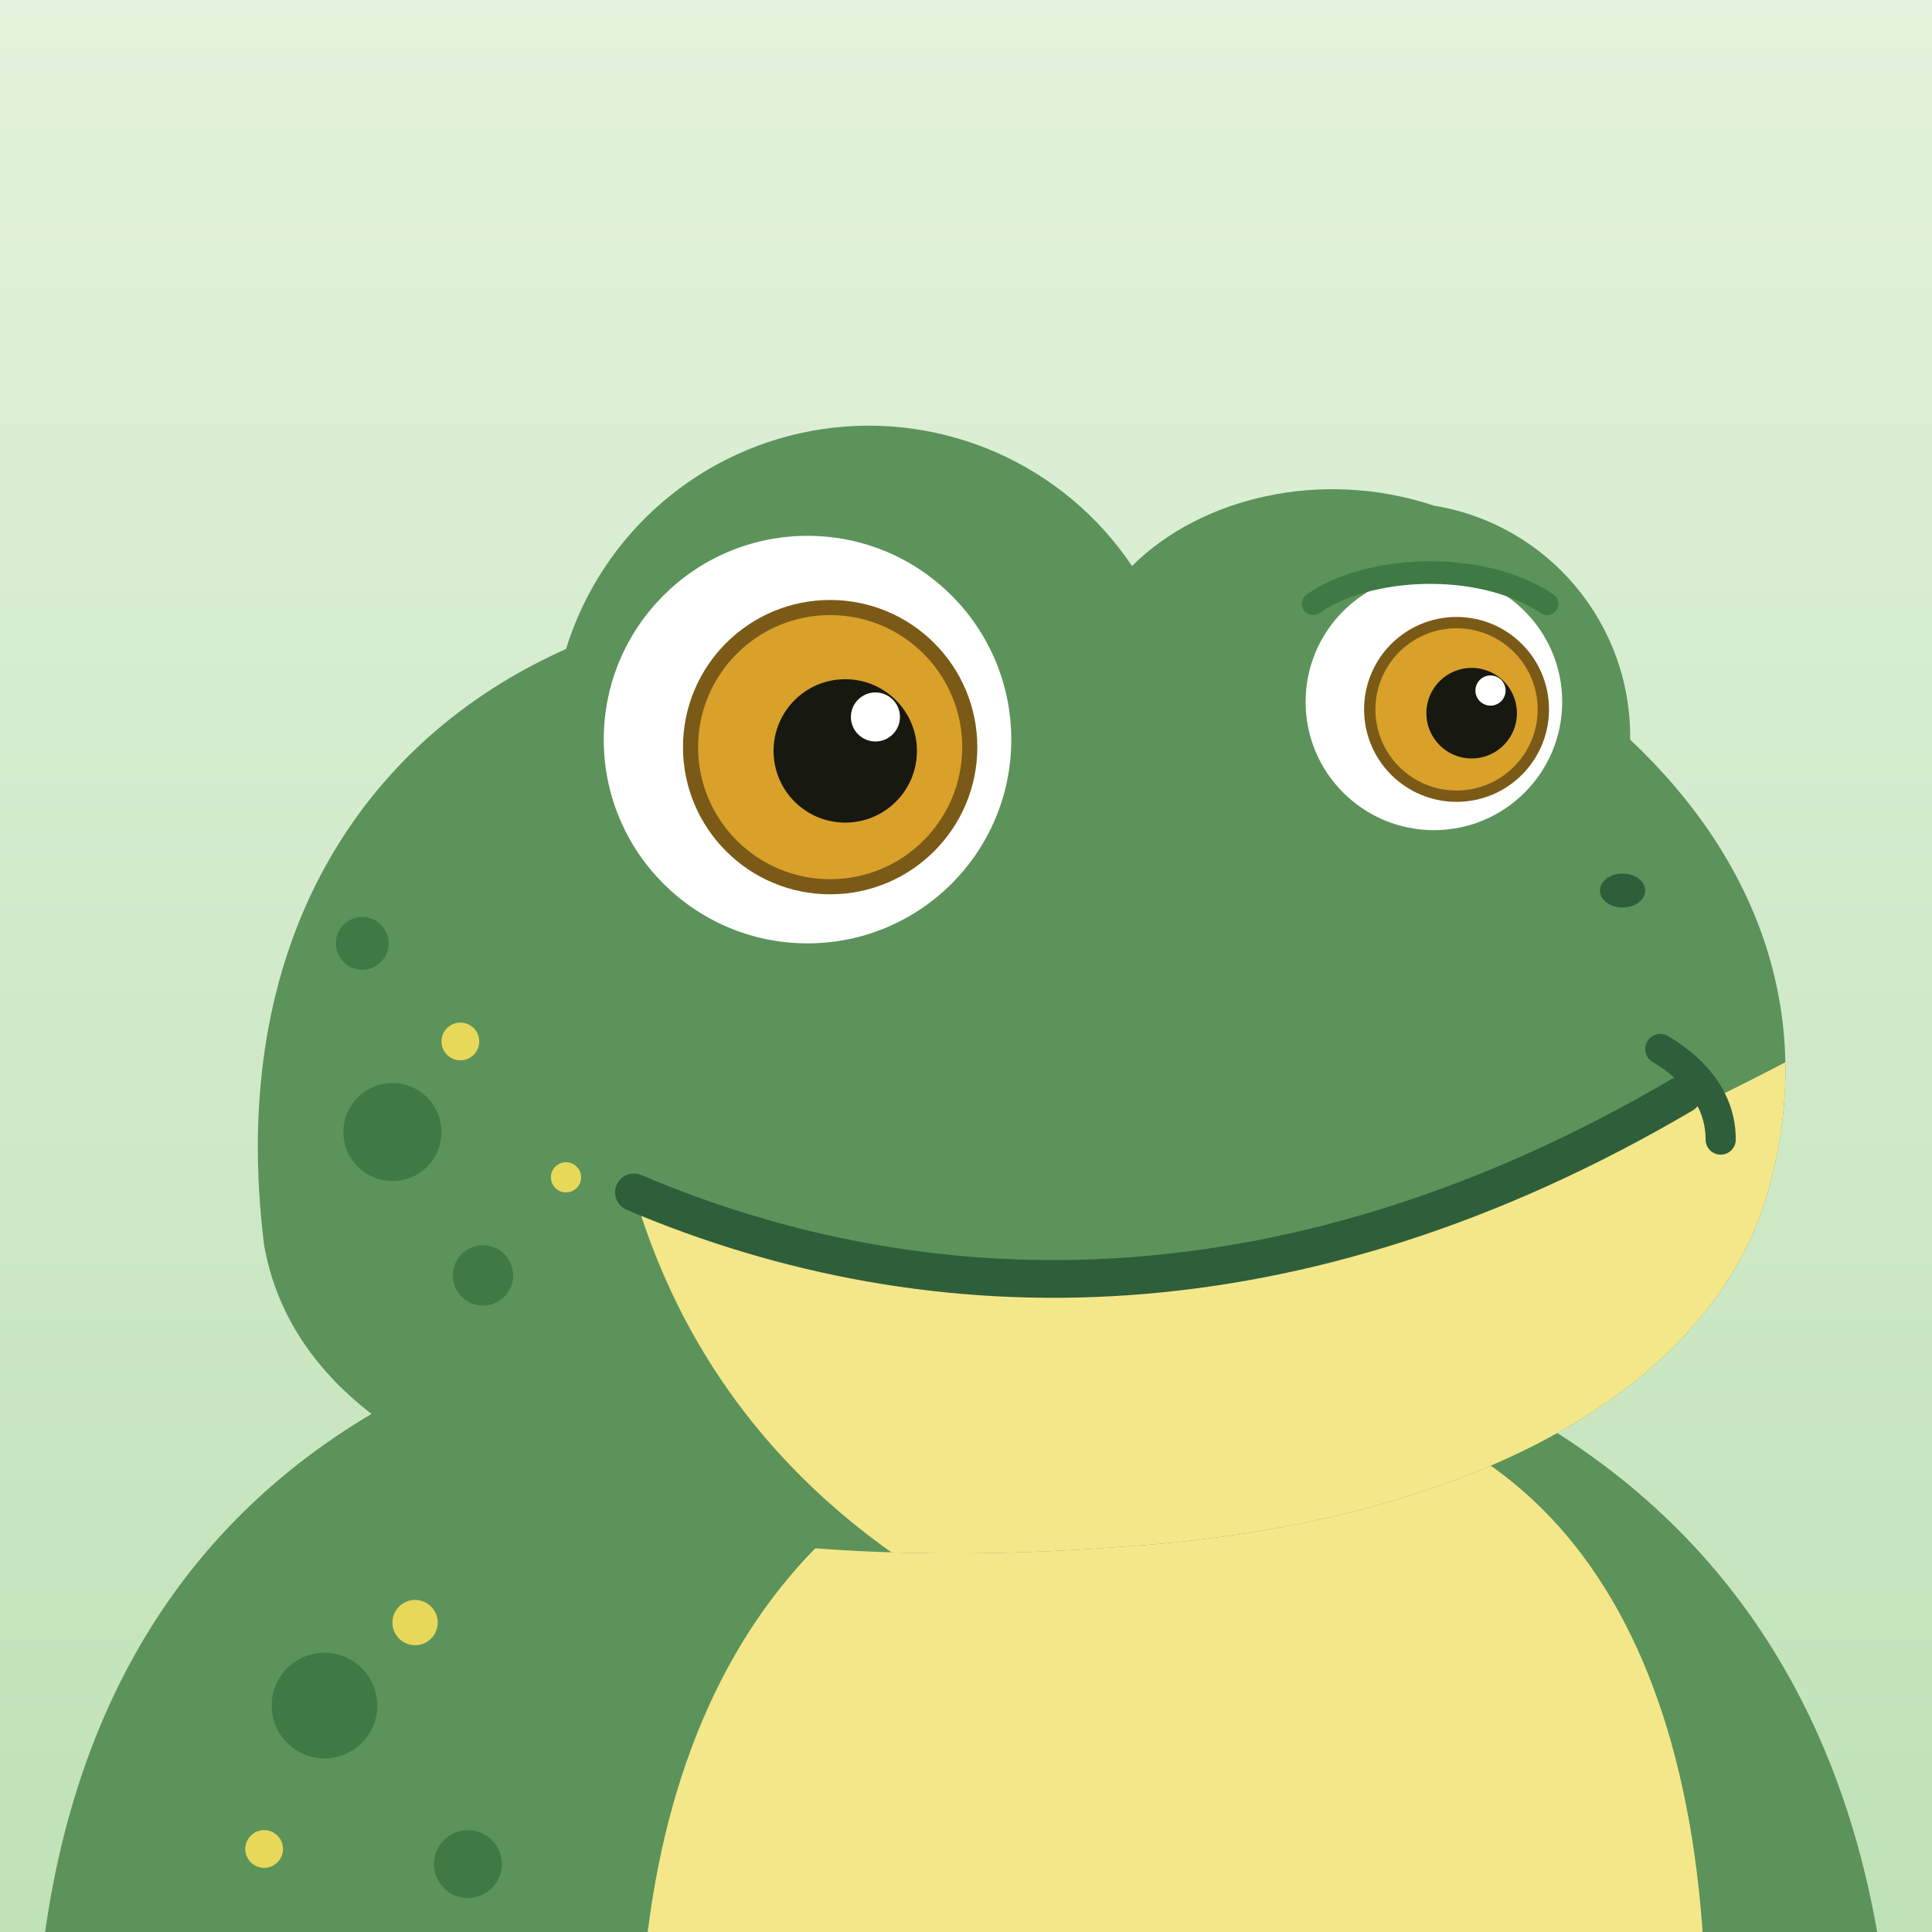
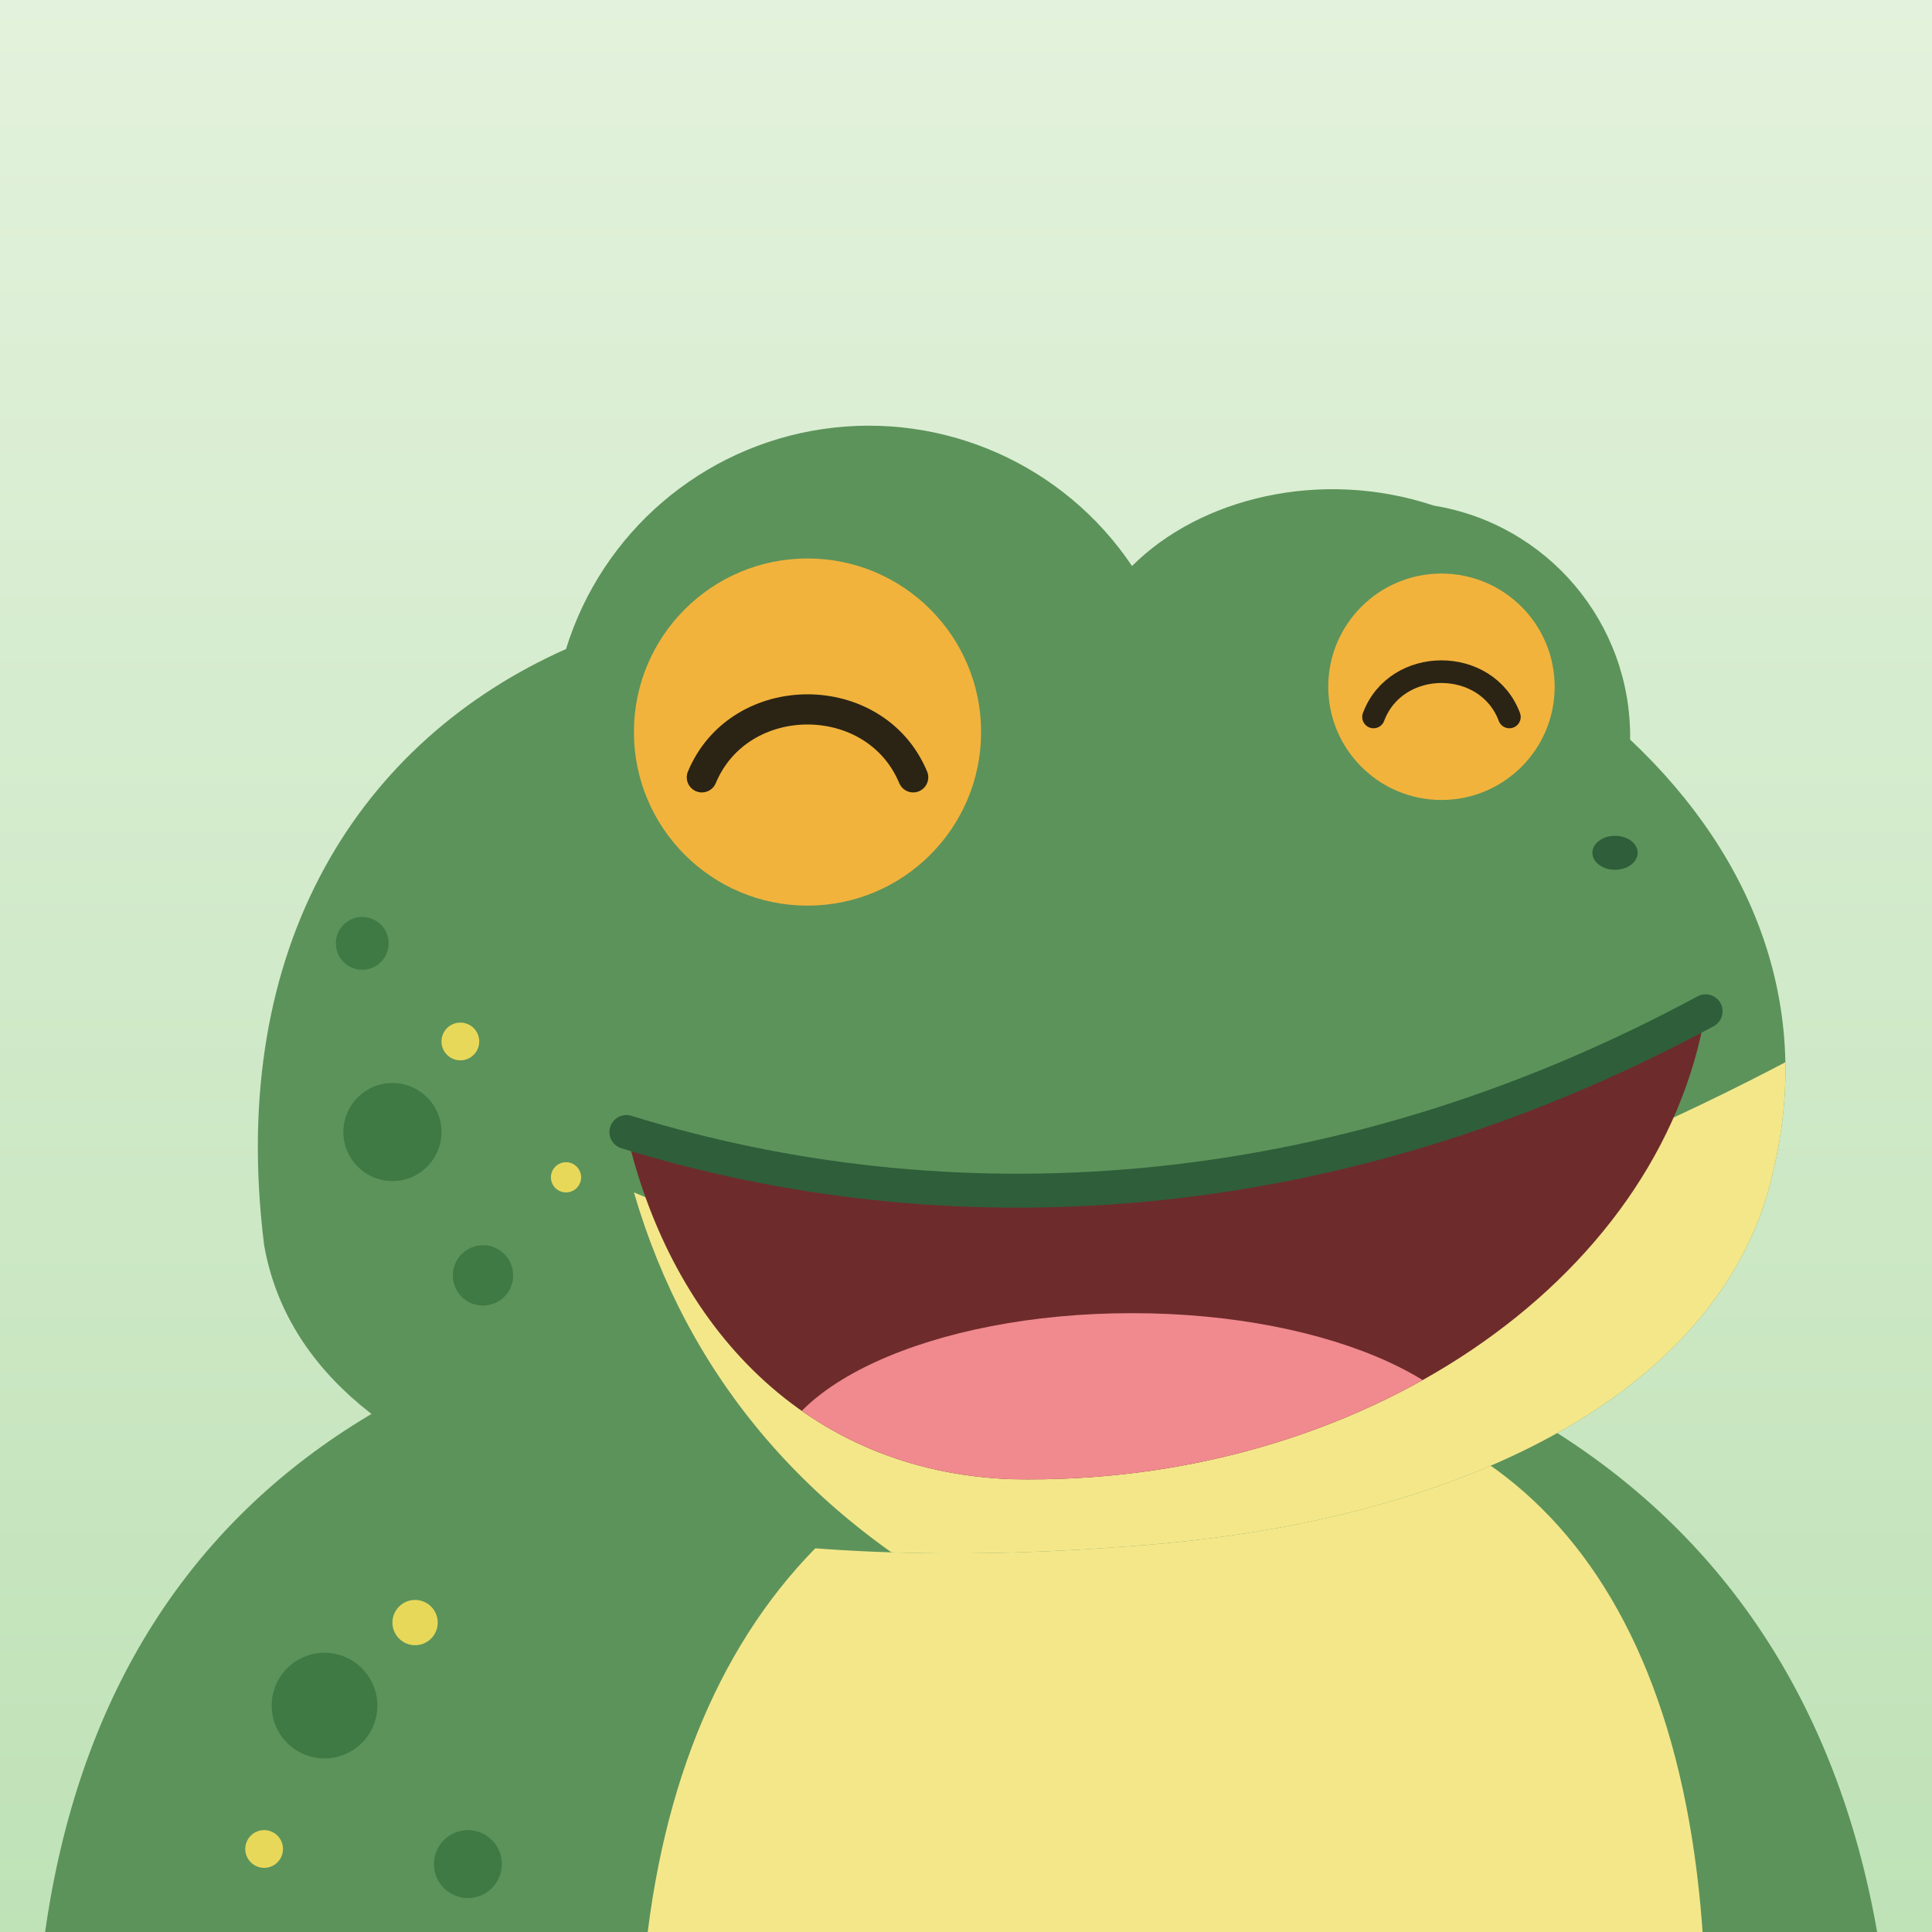
<svg xmlns="http://www.w3.org/2000/svg" viewBox="0 0 512 512">
  <defs>
    <clipPath id="badge">
      <rect width="512" height="512" />
    </clipPath>
    <linearGradient id="lily" x1="0" y1="0" x2="0" y2="1">
      <stop offset="0" stop-color="#E3F2DC" />
      <stop offset="1" stop-color="#BFE2B7" />
    </linearGradient>
    <clipPath id="headc">
      <path id="headp" d="M70 330 C60 250 96 196 150 172 A84 84 0 0 1 300 150 C318 132 350 124 380 134 A62 62 0 0 1 432 196 C466 228 480 268 470 310 C458 366 392 404 296 410 C190 418 82 398 70 330 Z" />
    </clipPath>
  </defs>
  <g clip-path="url(#badge)">
    <rect width="512" height="512" fill="url(#lily)" />
    <path d="M10 530 C20 400 110 340 250 340 C390 340 486 400 500 530 Z" fill="#5C935A" />
    <path d="M170 530 C176 430 230 372 320 368 C400 366 450 420 452 530 Z" fill="#F4E78A" />
    <g fill="#3F7A45">
      <circle cx="86" cy="452" r="14" />
      <circle cx="124" cy="494" r="9" />
    </g>
    <g fill="#E8D85A">
      <circle cx="110" cy="430" r="6" />
      <circle cx="70" cy="490" r="5" />
    </g>
    <path d="M70 330 C60 250 96 196 150 172 A84 84 0 0 1 300 150 C318 132 350 124 380 134 A62 62 0 0 1 432 196 C466 228 480 268 470 310 C458 366 392 404 296 410 C190 418 82 398 70 330 Z" fill="#5C935A" />
    <g clip-path="url(#headc)">
      <path d="M168 316 C248 350 344 350 476 280 L476 430 L268 430 C214 404 182 364 168 316 Z" fill="#F4E78A" />
      <g fill="#3F7A45">
        <circle cx="104" cy="300" r="13" />
        <circle cx="128" cy="338" r="8" />
        <circle cx="96" cy="250" r="7" />
      </g>
      <g fill="#E8D85A">
        <circle cx="122" cy="276" r="5" />
        <circle cx="150" cy="312" r="4" />
      </g>
    </g>
-     <path d="M168 316 C248 350 344 350 446 290" fill="none" stroke="#2F5E3A" stroke-width="10" stroke-linecap="round" />
-     <path d="M440 278 C450 284 456 292 456 302" fill="none" stroke="#2F5E3A" stroke-width="8" stroke-linecap="round" />
-     <ellipse cx="430" cy="236" rx="6" ry="4.5" fill="#2F5E3A" />
-     <circle cx="214" cy="196" r="54" fill="#FFFFFF" />
-     <circle cx="220" cy="198" r="37" fill="#D9A02A" stroke="#7A5A16" stroke-width="4" />
-     <circle cx="224" cy="199" r="19" fill="#17180F" />
-     <circle cx="232" cy="190" r="6.5" fill="#FFFFFF" />
-     <circle cx="380" cy="186" r="34" fill="#FFFFFF" />
-     <circle cx="386" cy="188" r="23" fill="#D9A02A" stroke="#7A5A16" stroke-width="3" />
-     <circle cx="390" cy="189" r="12" fill="#17180F" />
-     <circle cx="395" cy="183" r="4" fill="#FFFFFF" />
-     <path d="M348 160 C362 150 392 148 410 160" fill="none" stroke="#3F7A45" stroke-width="6" stroke-linecap="round" />
+     <clipPath id="mouthc">
+       <path id="mouthp" d="M166 300 C250 326 352 322 452 268 C440 340 360 394 268 392 C214 390 178 352 166 300 Z" />
+     </clipPath>
+     <path d="M166 300 C250 326 352 322 452 268 C440 340 360 394 268 392 C214 390 178 352 166 300 Z" fill="#6E2B2B" />
+     <g clip-path="url(#mouthc)">
+       <ellipse cx="300" cy="392" rx="96" ry="44" fill="#F08A8E" />
+     </g>
+     <path d="M166 300 C250 326 352 322 452 268" fill="none" stroke="#2F5E3A" stroke-width="9" stroke-linecap="round" />
+     <ellipse cx="428" cy="226" rx="6" ry="4.5" fill="#2F5E3A" />
+     <circle cx="214" cy="194" r="46" fill="#F2B33D" />
+     <path d="M186 206 C196 182 232 182 242 206" fill="none" stroke="#2B2414" stroke-width="8" stroke-linecap="round" />
+     <circle cx="382" cy="182" r="30" fill="#F2B33D" />
+     <path d="M364 190 C370 174 394 174 400 190" fill="none" stroke="#2B2414" stroke-width="6" stroke-linecap="round" />
  </g>
</svg>
